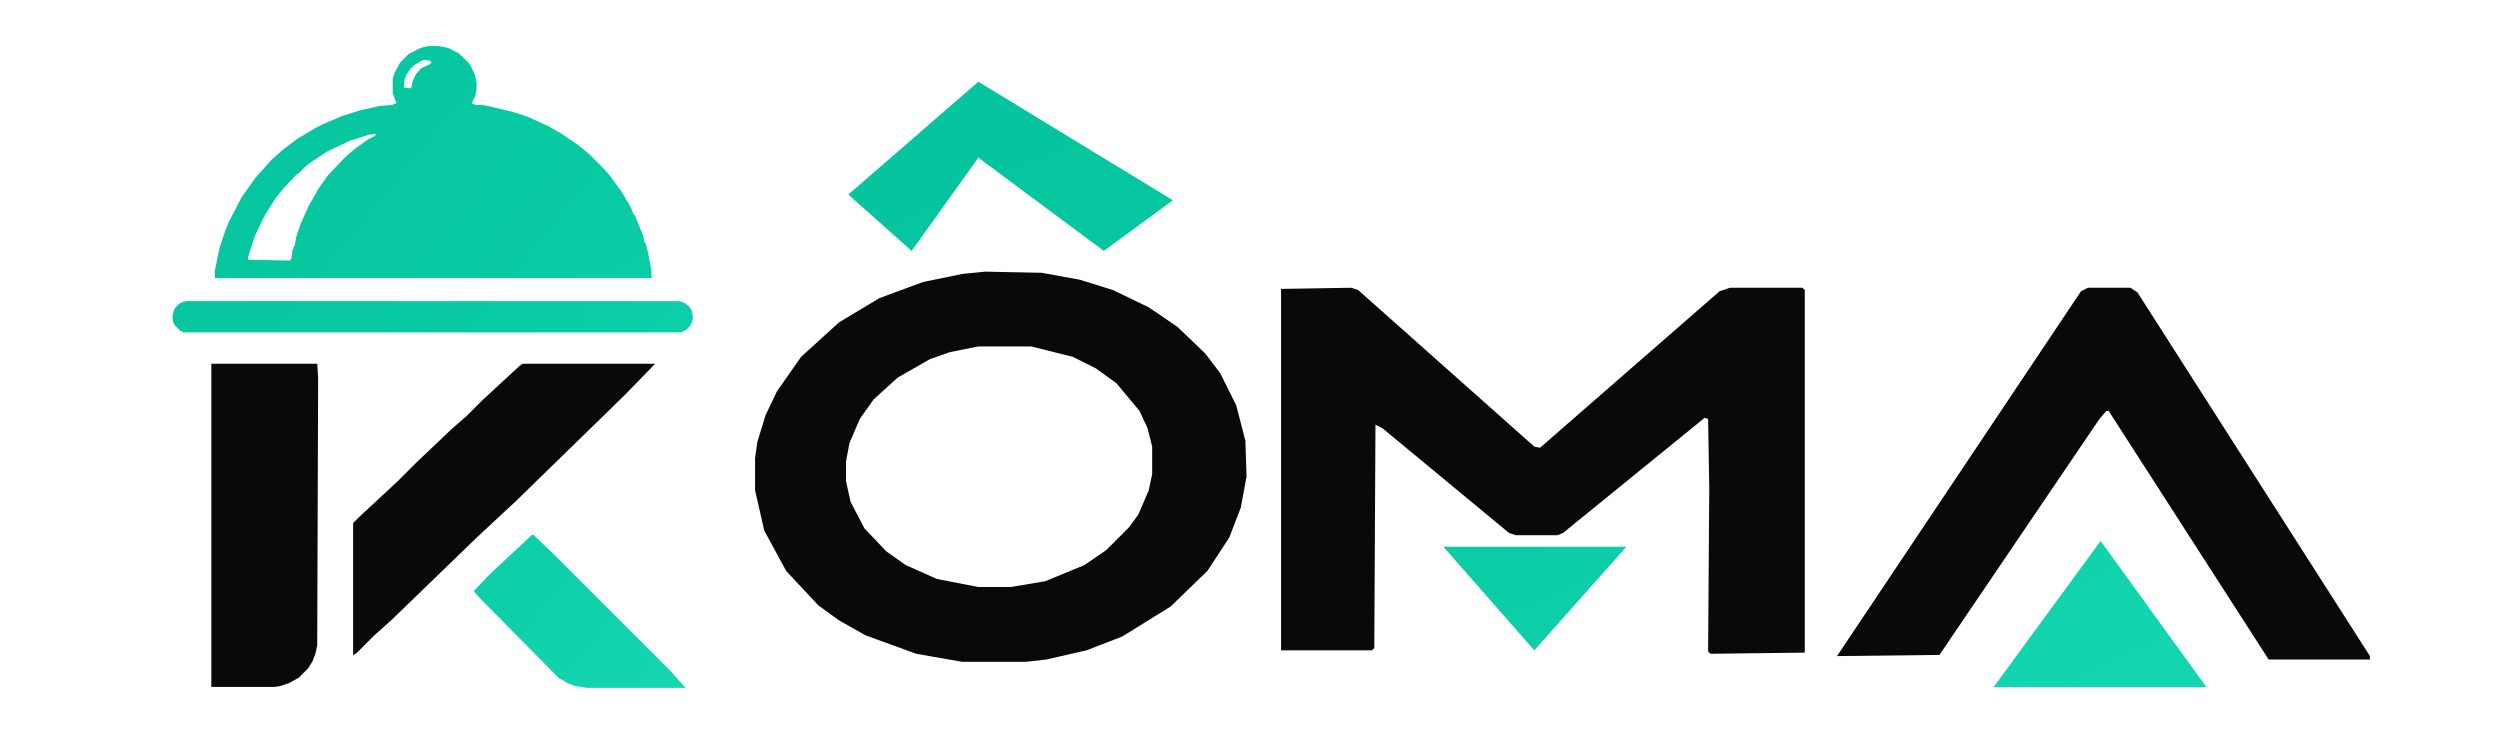
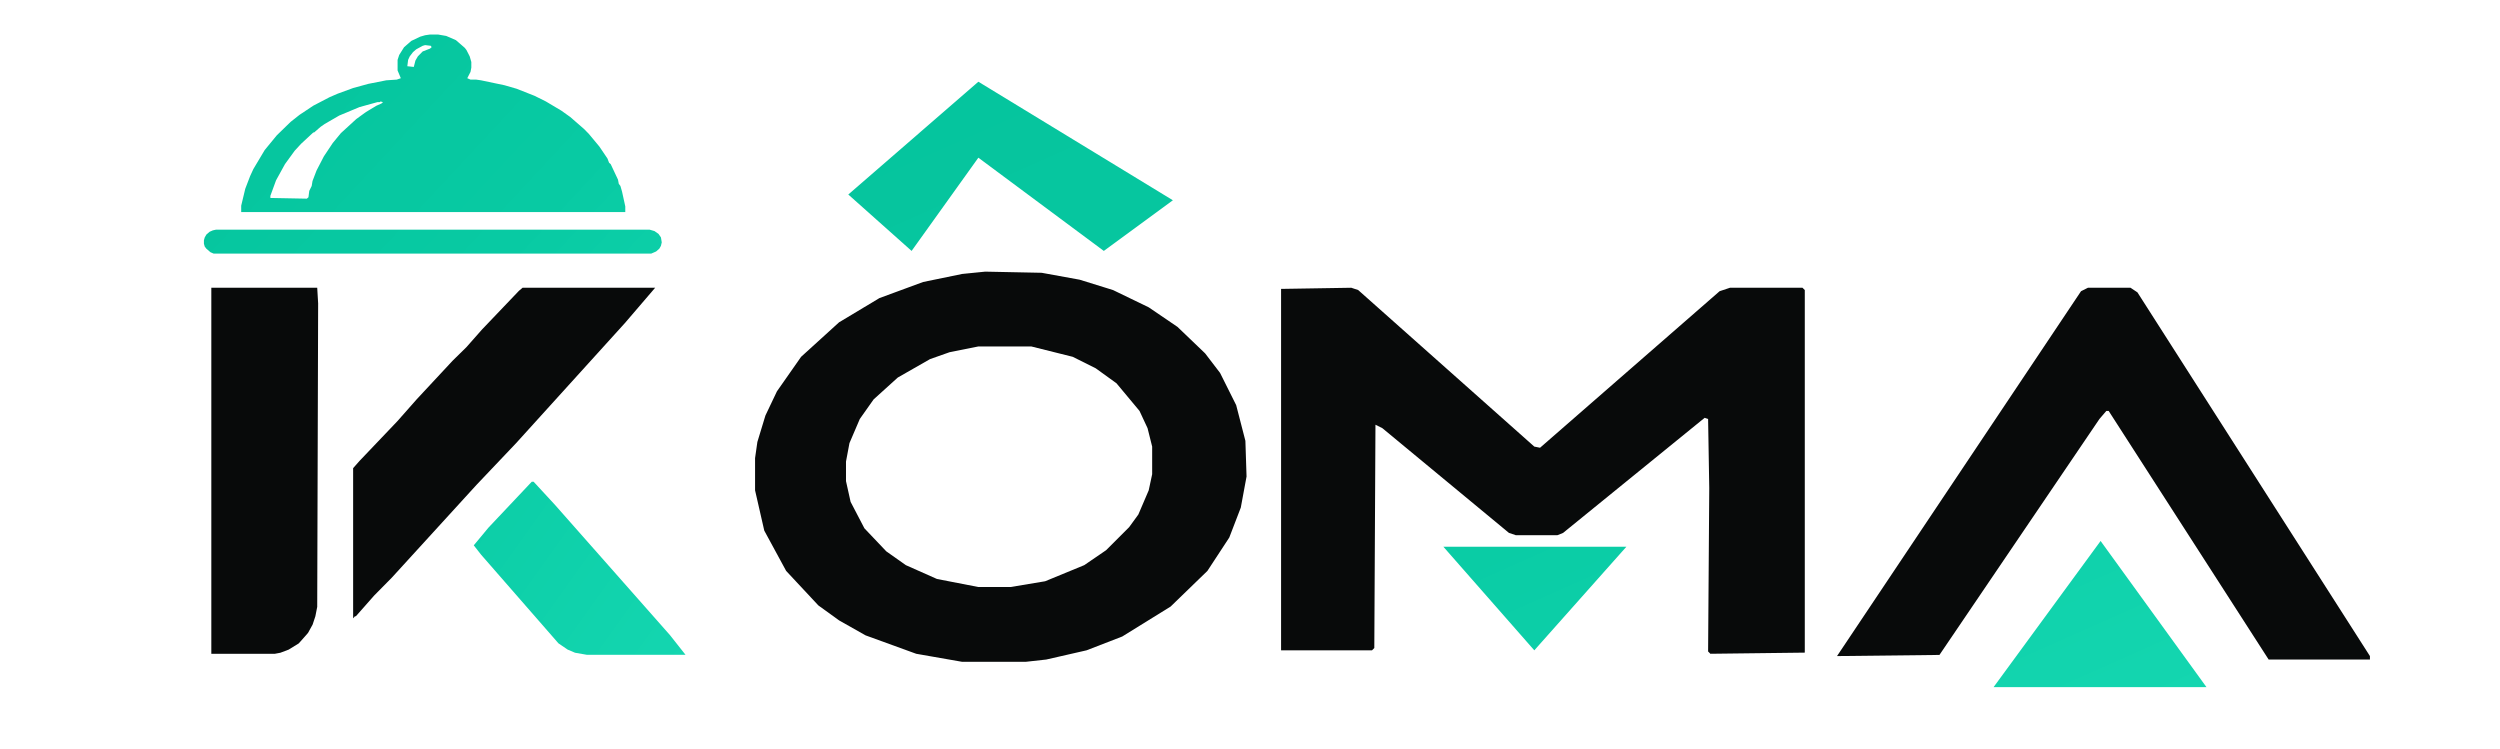
<svg xmlns="http://www.w3.org/2000/svg" width="2172" height="650" viewBox="0 0 2172 650" role="img" aria-labelledby="title desc">
  <defs>
    <linearGradient id="komaGreen" x1="0" y1="0" x2="1" y2="1">
      <stop offset="0" stop-color="#05C49D" />
      <stop offset="0.55" stop-color="#08CAA3" />
      <stop offset="1" stop-color="#14D6B0" />
    </linearGradient>
+     <clipPath id="komaLowerAccent">
+       <rect x="545" y="670" width="255" height="195" />
+     </clipPath>
+     <clipPath id="komaCloche">
+       <rect x="210" y="130" width="610" height="350" />
+     </clipPath>
  </defs>
  <g transform="translate(-33.2 -81.6) scale(.8)">
-     <path d="M 556 744 L 564 753 L 648 838 L 658 844 L 666 847 L 679 849 L 786 849 L 769 830 L 644 705 L 621 683 L 619 683 L 572 727 Z M 229 444 L 229 449 L 230 453 L 232 456 L 237 461 L 241 463 L 781 463 L 787 460 L 791 456 L 793 452 L 794 447 L 793 440 L 790 435 L 785 431 L 779 429 L 244 429 L 240 430 L 236 432 L 232 436 L 230 440 Z M 450 248 L 448 250 L 442 253 L 429 262 L 417 272 L 398 292 L 388 306 L 377 325 L 368 345 L 363 360 L 362 367 L 359 374 L 358 383 L 356 385 L 311 384 L 311 381 L 318 359 L 329 336 L 341 317 L 349 307 L 364 291 L 365 291 L 373 283 L 378 279 L 396 267 L 421 255 L 443 248 L 446 248 L 447 247 Z M 509 168 L 510 170 L 508 172 L 499 176 L 493 183 L 490 189 L 488 198 L 480 197 L 481 188 L 483 183 L 487 177 L 491 173 L 499 168 L 502 167 Z M 275 395 L 275 404 L 749 404 L 749 396 L 745 375 L 743 367 L 741 364 L 740 358 L 731 336 L 729 334 L 727 328 L 717 311 L 704 293 L 698 286 L 681 269 L 670 260 L 651 247 L 637 239 L 615 229 L 600 224 L 571 217 L 565 216 L 558 216 L 554 214 L 558 205 L 559 199 L 559 191 L 557 183 L 553 174 L 551 171 L 540 160 L 528 154 L 518 152 L 508 152 L 502 153 L 496 155 L 485 161 L 476 170 L 470 181 L 468 188 L 468 203 L 472 214 L 467 216 L 454 217 L 432 222 L 413 228 L 394 236 L 384 241 L 364 253 L 347 266 L 336 276 L 319 295 L 304 316 L 290 343 L 286 353 L 280 371 Z" fill="url(#komaGreen)" fill-rule="evenodd" />
-     <path d="M 753 497 L 609 497 L 605 500 L 565 537 L 548 554 L 533 567 L 494 604 L 473 625 L 432 663 L 425 670 L 425 814 L 427 812 L 428 812 L 448 792 L 467 775 L 559 686 L 602 646 L 720 531 Z M 271 497 L 271 848 L 340 848 L 346 847 L 355 844 L 366 838 L 376 828 L 381 820 L 384 812 L 386 803 L 387 512 L 386 497 Z" fill="#080A0A" fill-rule="evenodd" />
+     <g transform="matrix(.88 0 0 .765 61.44 23.22)" clip-path="url(#komaCloche)">
+       <path d="M 556 744 L 564 753 L 648 838 L 658 844 L 666 847 L 679 849 L 786 849 L 769 830 L 644 705 L 621 683 L 619 683 L 572 727 Z M 229 444 L 229 449 L 230 453 L 232 456 L 237 461 L 241 463 L 781 463 L 787 460 L 791 456 L 793 452 L 794 447 L 793 440 L 790 435 L 785 431 L 779 429 L 244 429 L 240 430 L 236 432 L 232 436 L 230 440 Z M 450 248 L 448 250 L 442 253 L 429 262 L 417 272 L 398 292 L 388 306 L 377 325 L 368 345 L 363 360 L 362 367 L 359 374 L 358 383 L 356 385 L 311 384 L 311 381 L 318 359 L 329 336 L 341 317 L 349 307 L 364 291 L 365 291 L 373 283 L 378 279 L 396 267 L 421 255 L 443 248 L 446 248 L 447 247 Z M 509 168 L 510 170 L 508 172 L 499 176 L 493 183 L 490 189 L 488 198 L 480 197 L 481 188 L 483 183 L 487 177 L 491 173 L 499 168 L 502 167 Z M 275 395 L 275 404 L 749 404 L 749 396 L 745 375 L 743 367 L 741 364 L 740 358 L 731 336 L 729 334 L 727 328 L 717 311 L 704 293 L 698 286 L 681 269 L 670 260 L 651 247 L 637 239 L 615 229 L 600 224 L 571 217 L 565 216 L 558 216 L 554 214 L 558 205 L 559 199 L 559 191 L 557 183 L 553 174 L 551 171 L 540 160 L 528 154 L 518 152 L 508 152 L 502 153 L 496 155 L 485 161 L 476 170 L 470 181 L 468 188 L 468 203 L 472 214 L 467 216 L 454 217 L 432 222 L 413 228 L 394 236 L 384 241 L 364 253 L 347 266 L 336 276 L 319 295 L 304 316 L 290 343 L 286 353 L 280 371 Z" fill="url(#komaGreen)" fill-rule="evenodd" />
+     </g>
+     <g transform="translate(0 -148.35) scale(1 1.1325)">
+       <path d="M 753 497 L 609 497 L 605 500 L 565 537 L 548 554 L 533 567 L 494 604 L 473 625 L 432 663 L 425 670 L 425 814 L 427 812 L 428 812 L 448 792 L 467 775 L 559 686 L 602 646 L 720 531 Z M 271 497 L 271 848 L 340 848 L 346 847 L 355 844 L 366 838 L 376 828 L 381 820 L 384 812 L 386 803 L 387 512 L 386 497 Z" fill="#080A0A" fill-rule="evenodd" />
+       <path d="M 556 744 L 564 753 L 648 838 L 658 844 L 666 847 L 679 849 L 786 849 L 769 830 L 644 705 L 621 683 L 619 683 L 572 727 Z M 229 444 L 229 449 L 230 453 L 232 456 L 237 461 L 241 463 L 781 463 L 787 460 L 791 456 L 793 452 L 794 447 L 793 440 L 790 435 L 785 431 L 779 429 L 244 429 L 240 430 L 236 432 L 232 436 L 230 440 Z M 450 248 L 448 250 L 442 253 L 429 262 L 417 272 L 398 292 L 388 306 L 377 325 L 368 345 L 363 360 L 362 367 L 359 374 L 358 383 L 356 385 L 311 384 L 311 381 L 318 359 L 329 336 L 341 317 L 349 307 L 364 291 L 365 291 L 373 283 L 378 279 L 396 267 L 421 255 L 443 248 L 446 248 L 447 247 Z M 509 168 L 510 170 L 508 172 L 499 176 L 493 183 L 490 189 L 488 198 L 480 197 L 481 188 L 483 183 L 487 177 L 491 173 L 499 168 L 502 167 Z M 275 395 L 275 404 L 749 404 L 749 396 L 745 375 L 743 367 L 741 364 L 740 358 L 731 336 L 729 334 L 727 328 L 717 311 L 704 293 L 698 286 L 681 269 L 670 260 L 651 247 L 637 239 L 615 229 L 600 224 L 571 217 L 565 216 L 558 216 L 554 214 L 558 205 L 559 199 L 559 191 L 557 183 L 553 174 L 551 171 L 540 160 L 528 154 L 518 152 L 508 152 L 502 153 L 496 155 L 485 161 L 476 170 L 470 181 L 468 188 L 468 203 L 472 214 L 467 216 L 454 217 L 432 222 L 413 228 L 394 236 L 384 241 L 364 253 L 347 266 L 336 276 L 319 295 L 304 316 L 290 343 L 286 353 L 280 371 Z" fill="url(#komaGreen)" fill-rule="evenodd" clip-path="url(#komaLowerAccent)" />
+     </g>
  </g>
  <path d="M 737 169 L 850 71 L 1019 174 L 959 218 L 850 137 L 792 218 Z M 1254 475 L 1413 475 L 1333 565 Z M 1825 470 L 1917 597 L 1732 597 Z" fill="url(#komaGreen)" fill-rule="evenodd" />
  <path d="M 808 312 L 825 306 L 850 301 L 896 301 L 932 310 L 952 320 L 970 333 L 990 357 L 997 372 L 1001 388 L 1001 412 L 998 426 L 989 447 L 981 458 L 961 478 L 942 491 L 908 505 L 878 510 L 850 510 L 814 503 L 787 491 L 770 479 L 751 459 L 739 436 L 735 418 L 735 401 L 738 385 L 747 364 L 759 347 L 780 328 Z M 1596 570 L 1685 569 L 1824 364 L 1830 357 L 1832 357 L 1971 573 L 2059 573 L 2059 570 L 1857 254 L 1851 250 L 1814 250 L 1808 253 Z M 1113 251 L 1113 565 L 1192 565 L 1194 563 L 1195 369 L 1201 372 L 1311 463 L 1317 465 L 1353 465 L 1358 463 L 1481 363 L 1484 364 L 1485 424 L 1484 566 L 1486 568 L 1568 567 L 1568 252 L 1566 250 L 1503 250 L 1494 253 L 1338 389 L 1333 388 L 1180 252 L 1174 250 Z M 764 259 L 729 280 L 696 310 L 675 340 L 665 361 L 658 384 L 656 398 L 656 426 L 664 461 L 683 496 L 711 526 L 729 539 L 752 552 L 796 568 L 836 575 L 891 575 L 909 573 L 944 565 L 975 553 L 1017 527 L 1049 496 L 1068 467 L 1078 441 L 1083 414 L 1082 383 L 1074 352 L 1060 324 L 1047 307 L 1023 284 L 998 267 L 967 252 L 938 243 L 905 237 L 856 236 L 836 238 L 802 245 Z" fill="#080A0A" fill-rule="evenodd" />
</svg>
